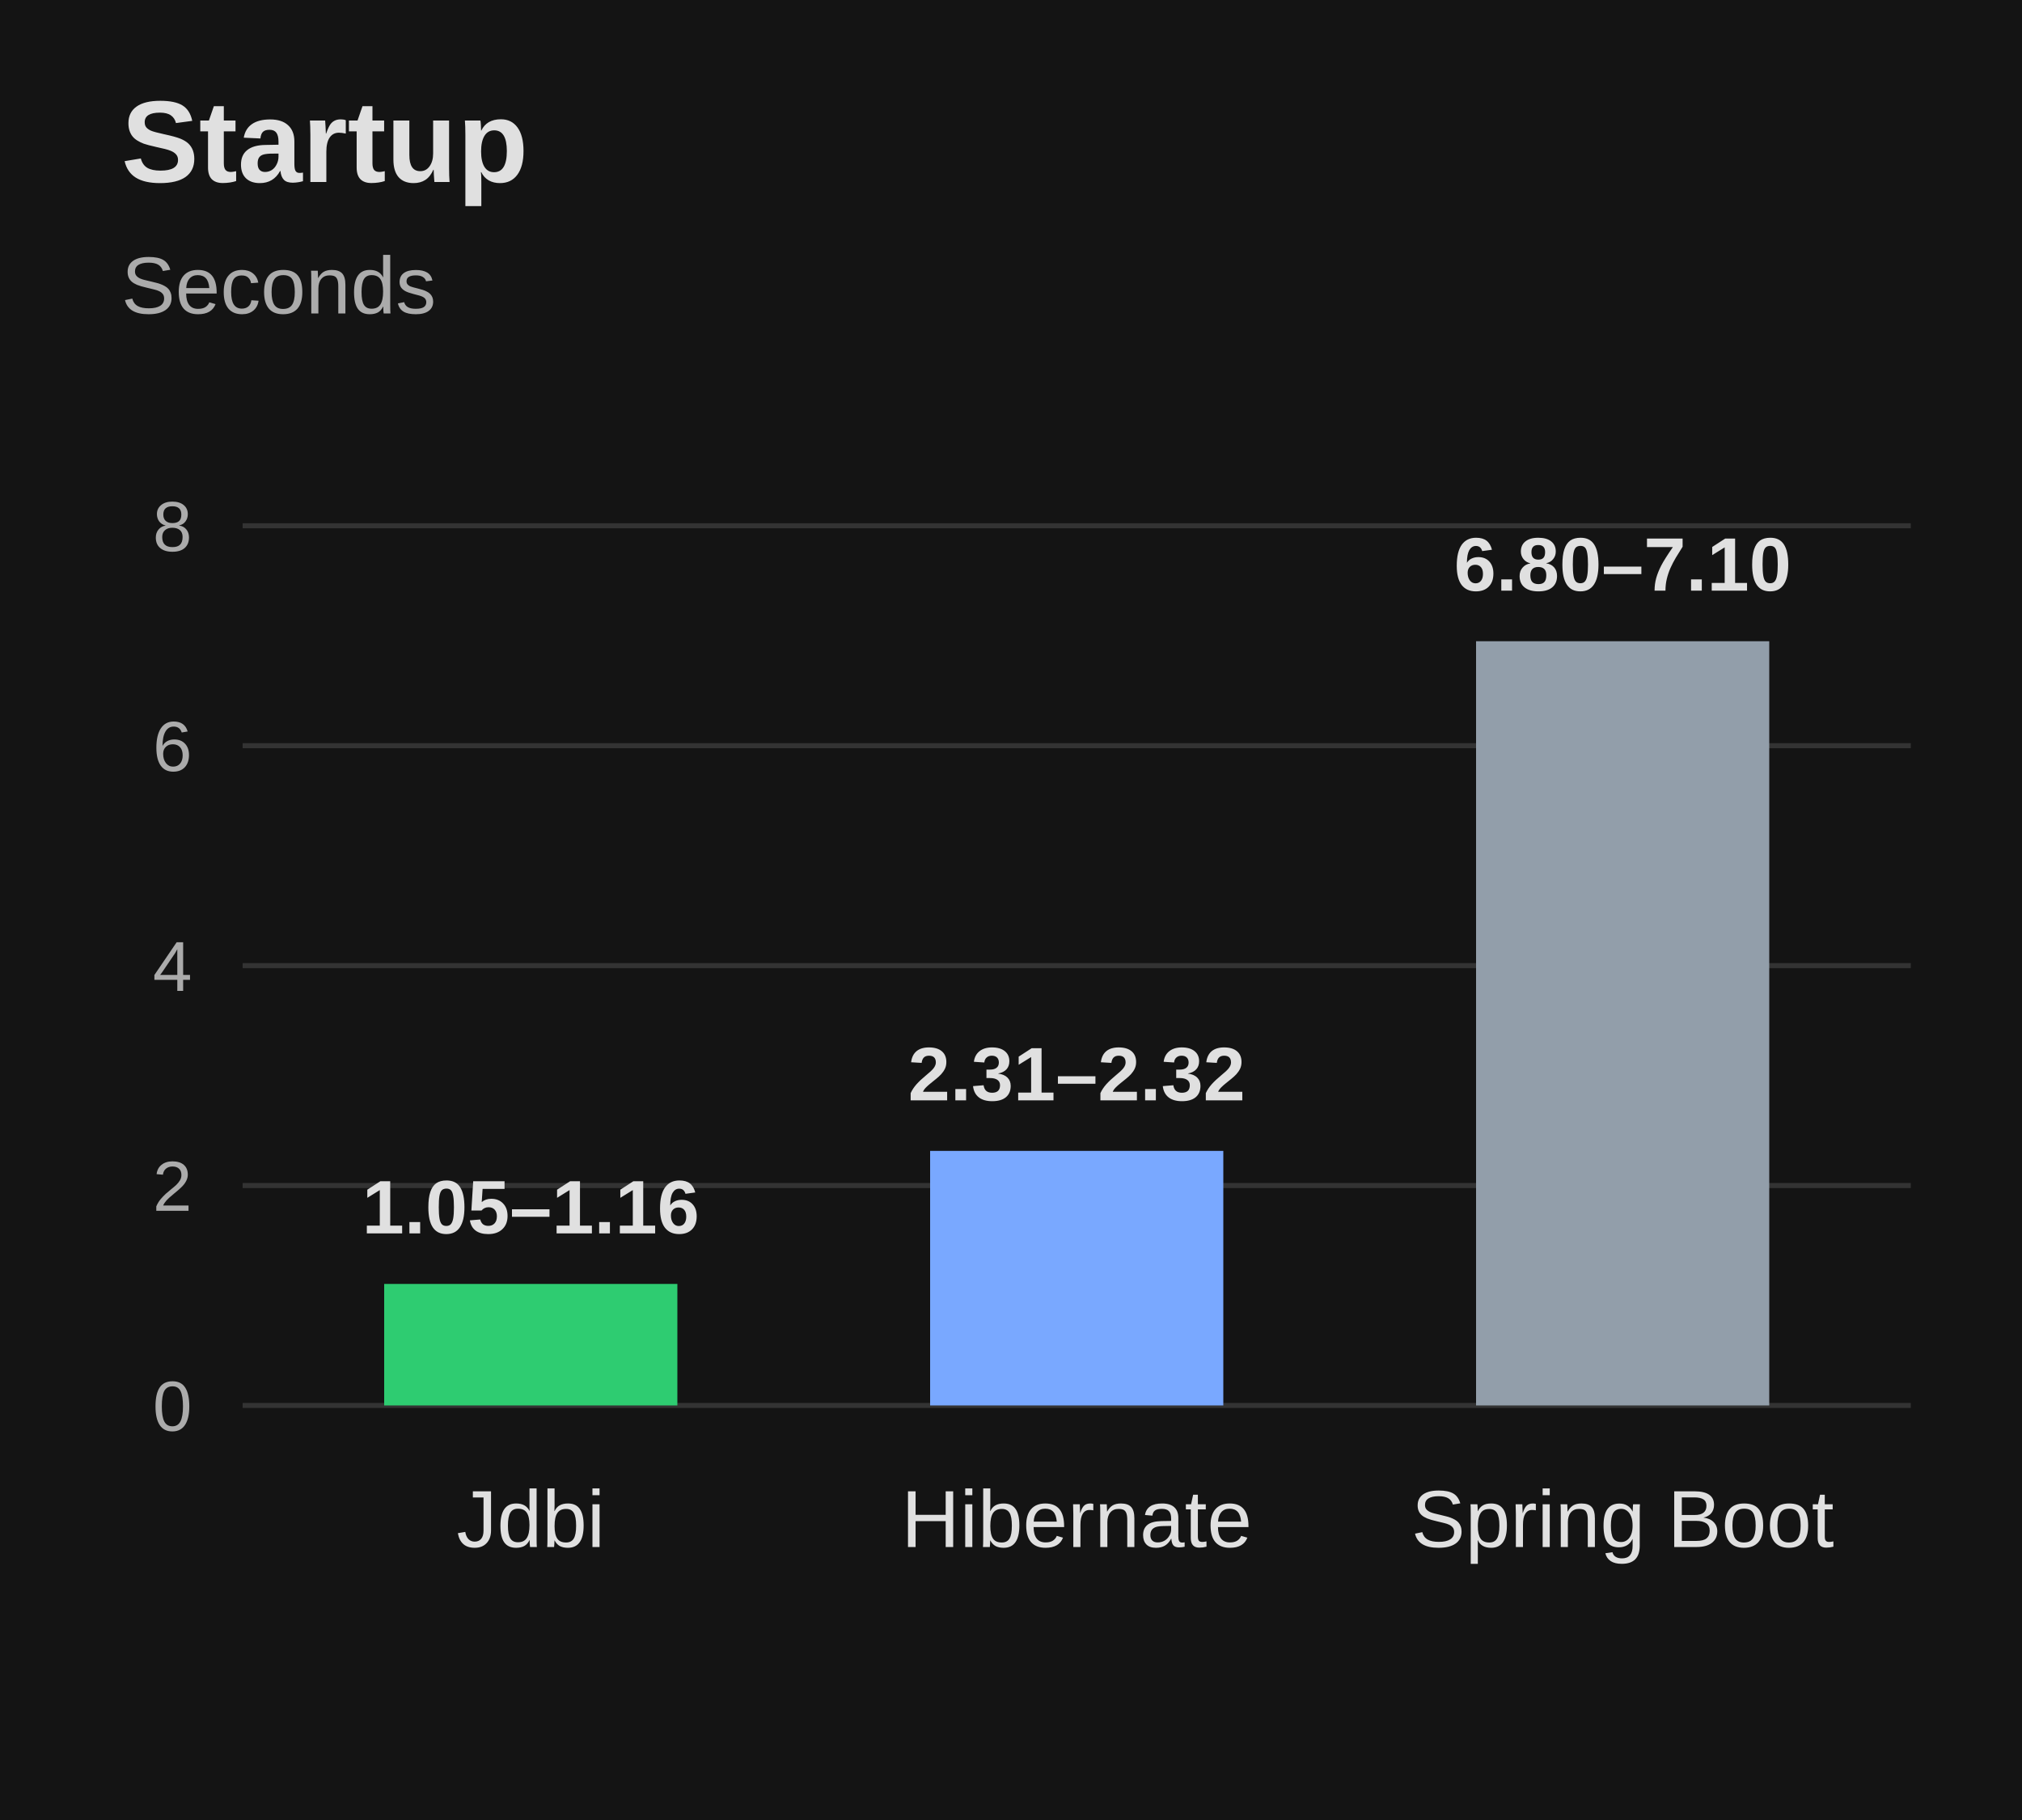
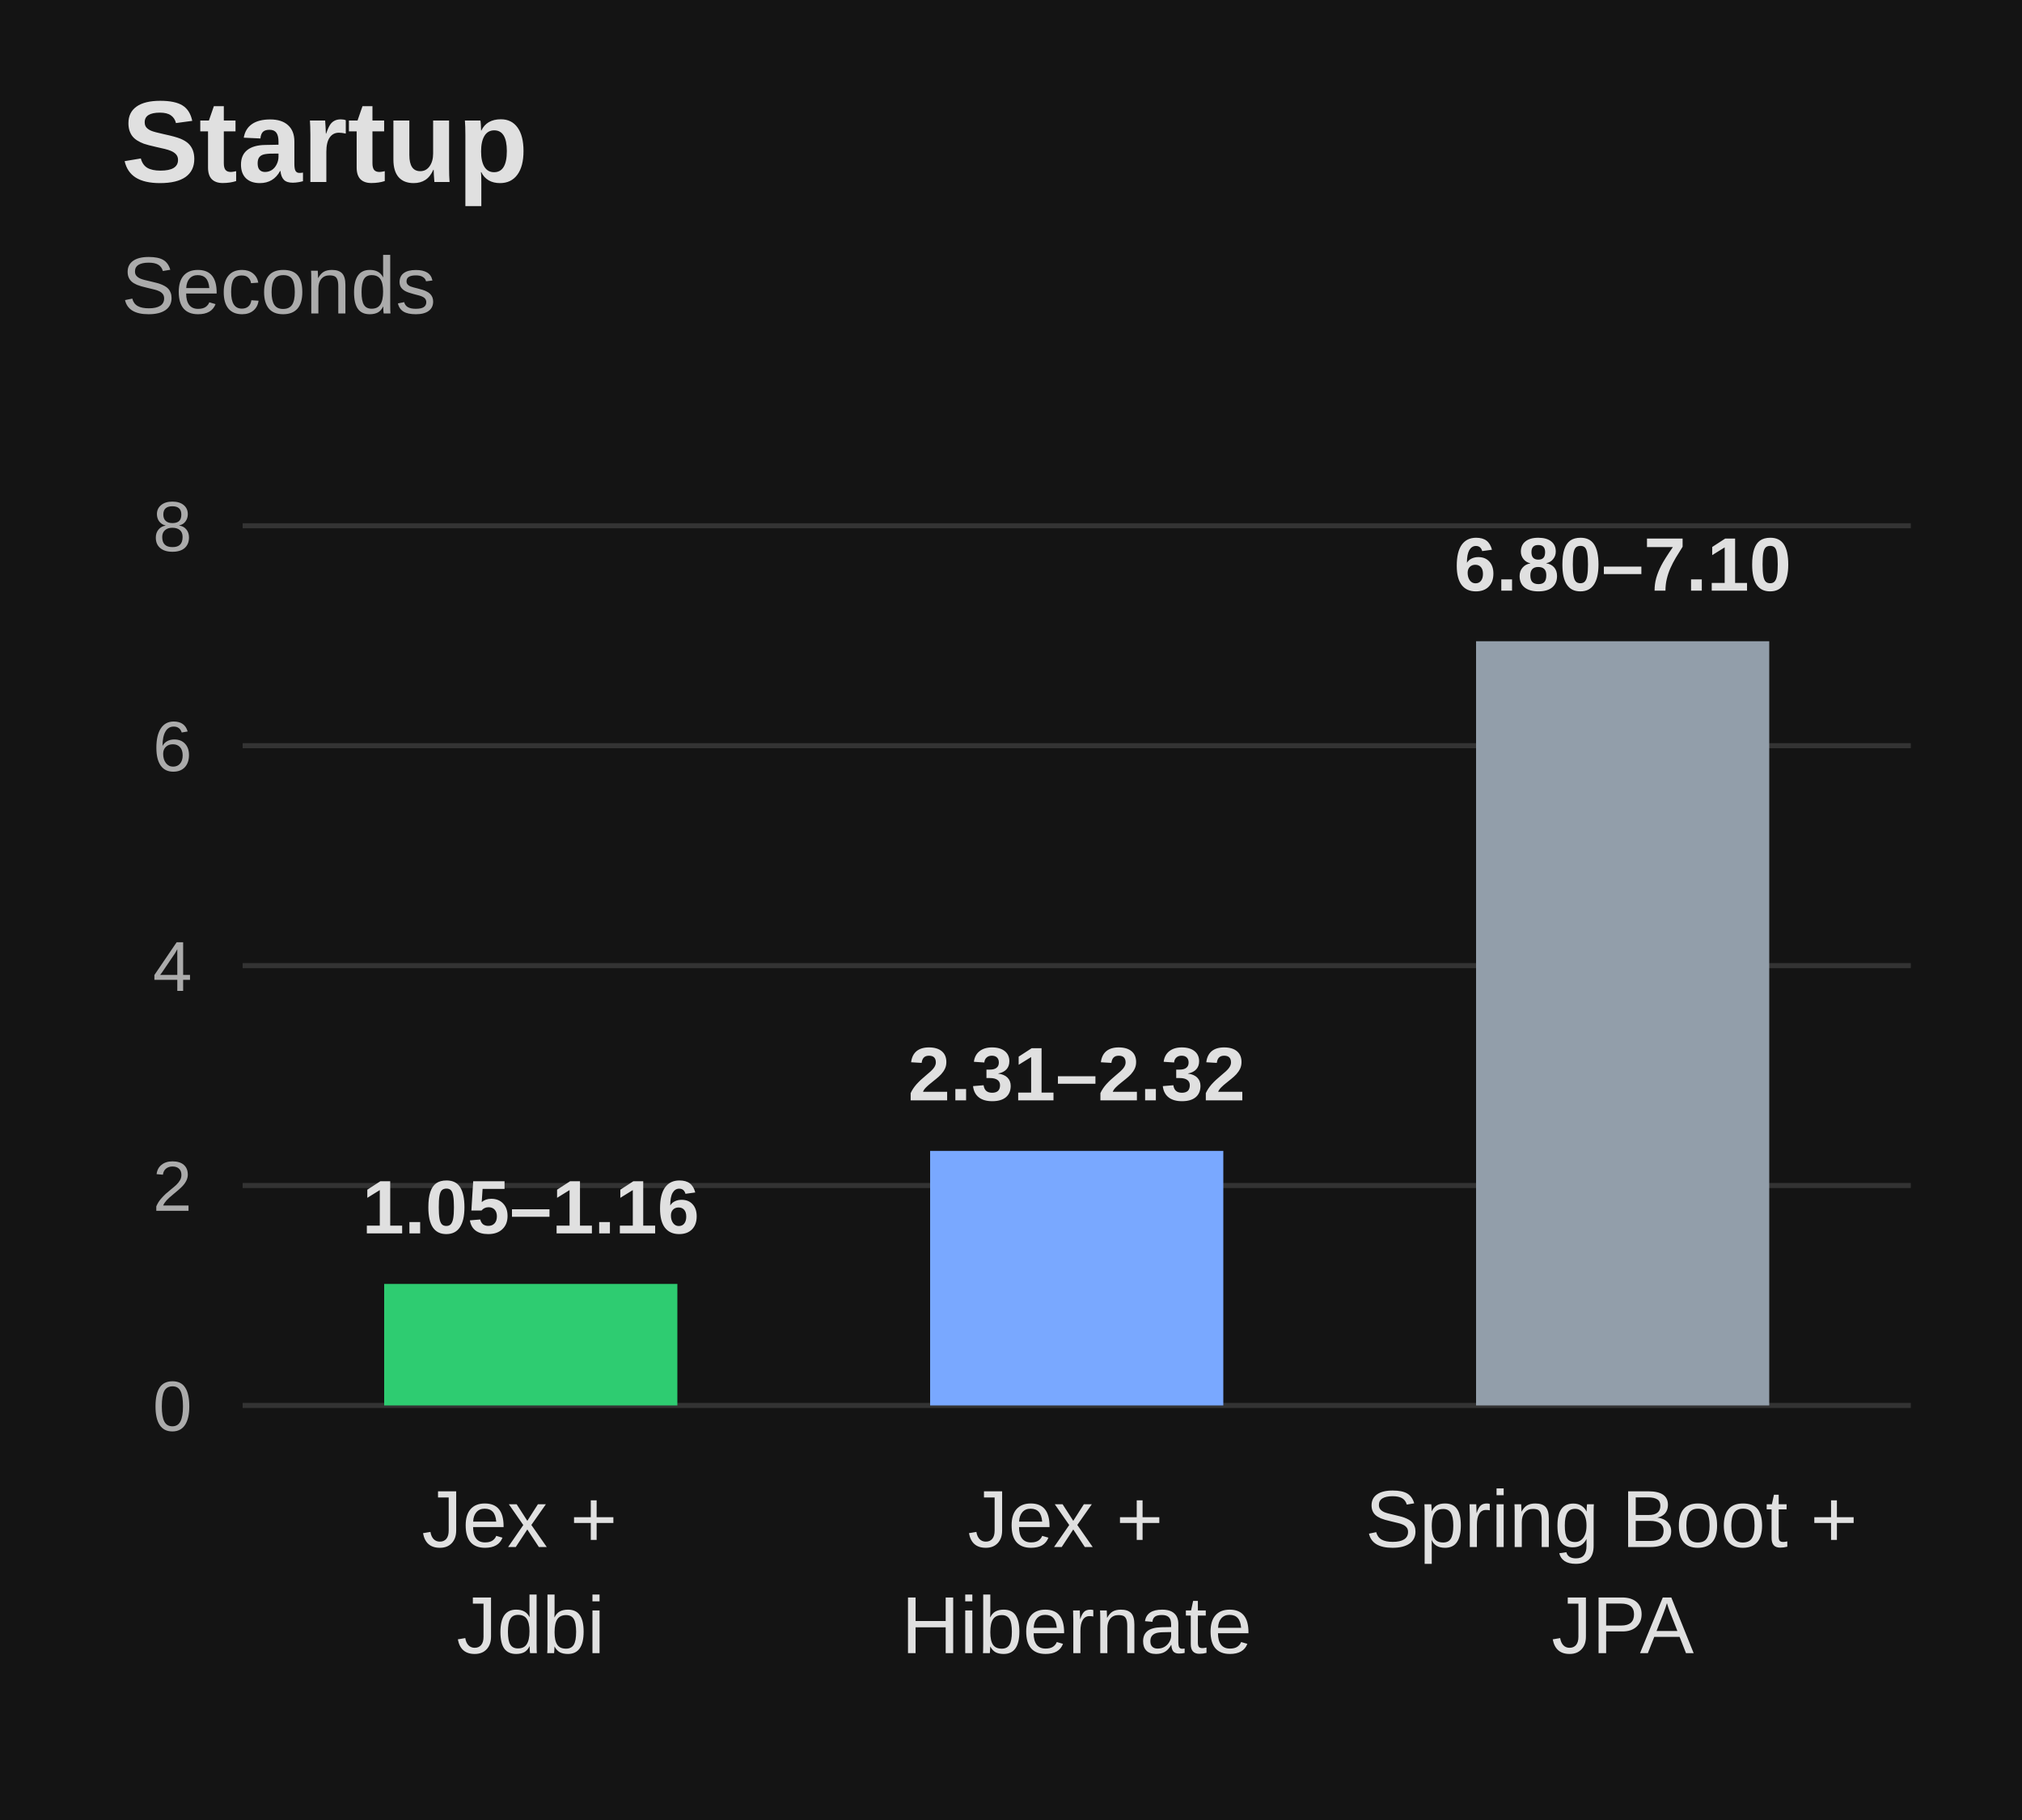
<svg xmlns="http://www.w3.org/2000/svg" width="400" height="360" viewBox="0 0 400 360" role="img" aria-labelledby="title desc">
  <rect width="400" height="360" fill="#141414" />
  <g font-family="Arial, Helvetica, sans-serif">
    <text x="24" y="36" fill="#e0e0e0" font-size="23" font-weight="700">Startup</text>
    <text x="24" y="62" fill="#ababab" font-size="16">Seconds</text>
    <line x1="48" y1="278.0" x2="378" y2="278.0" stroke="#333333" />
    <text x="38" y="283.0" text-anchor="end" fill="#ababab" font-size="14">0</text>
    <line x1="48" y1="234.5" x2="378" y2="234.5" stroke="#333333" />
    <text x="38" y="239.5" text-anchor="end" fill="#ababab" font-size="14">2</text>
    <line x1="48" y1="191.0" x2="378" y2="191.0" stroke="#333333" />
    <text x="38" y="196.0" text-anchor="end" fill="#ababab" font-size="14">4</text>
    <line x1="48" y1="147.5" x2="378" y2="147.5" stroke="#333333" />
    <text x="38" y="152.5" text-anchor="end" fill="#ababab" font-size="14">6</text>
    <line x1="48" y1="104.0" x2="378" y2="104.0" stroke="#333333" />
    <text x="38" y="109.0" text-anchor="end" fill="#ababab" font-size="14">8</text>
    <rect x="76" y="253.966" width="58" height="24.034" fill="#2ecc71" />
    <text x="105" y="243.966" text-anchor="middle" fill="#e0e0e0" font-size="15" font-weight="700">1.05–1.16</text>
-     <text x="105" y="306" text-anchor="middle" fill="#e0e0e0" font-size="16">Jdbi</text>
+     <text x="105" y="306" text-anchor="middle" fill="#e0e0e0" font-size="16">
+       <tspan x="105" dy="0">Jex +</tspan>
+       <tspan x="105" dy="21">Jdbi</tspan>
+     </text>
    <rect x="184" y="227.649" width="58" height="50.351" fill="#79a8ff" />
    <text x="213" y="217.649" text-anchor="middle" fill="#e0e0e0" font-size="15" font-weight="700">2.31–2.32</text>
-     <text x="213" y="306" text-anchor="middle" fill="#e0e0e0" font-size="16">Hibernate</text>
+     <text x="213" y="306" text-anchor="middle" fill="#e0e0e0" font-size="16">
+       <tspan x="213" dy="0">Jex +</tspan>
+       <tspan x="213" dy="21">Hibernate</tspan>
+     </text>
    <rect x="292" y="126.838" width="58" height="151.162" fill="#929eaa" />
    <text x="321" y="116.838" text-anchor="middle" fill="#e0e0e0" font-size="15" font-weight="700">6.80–7.10</text>
-     <text x="321" y="306" text-anchor="middle" fill="#e0e0e0" font-size="16">Spring Boot</text>
+     <text x="321" y="306" text-anchor="middle" fill="#e0e0e0" font-size="16">
+       <tspan x="321" dy="0">Spring Boot +</tspan>
+       <tspan x="321" dy="21">JPA</tspan>
+     </text>
  </g>
</svg>
